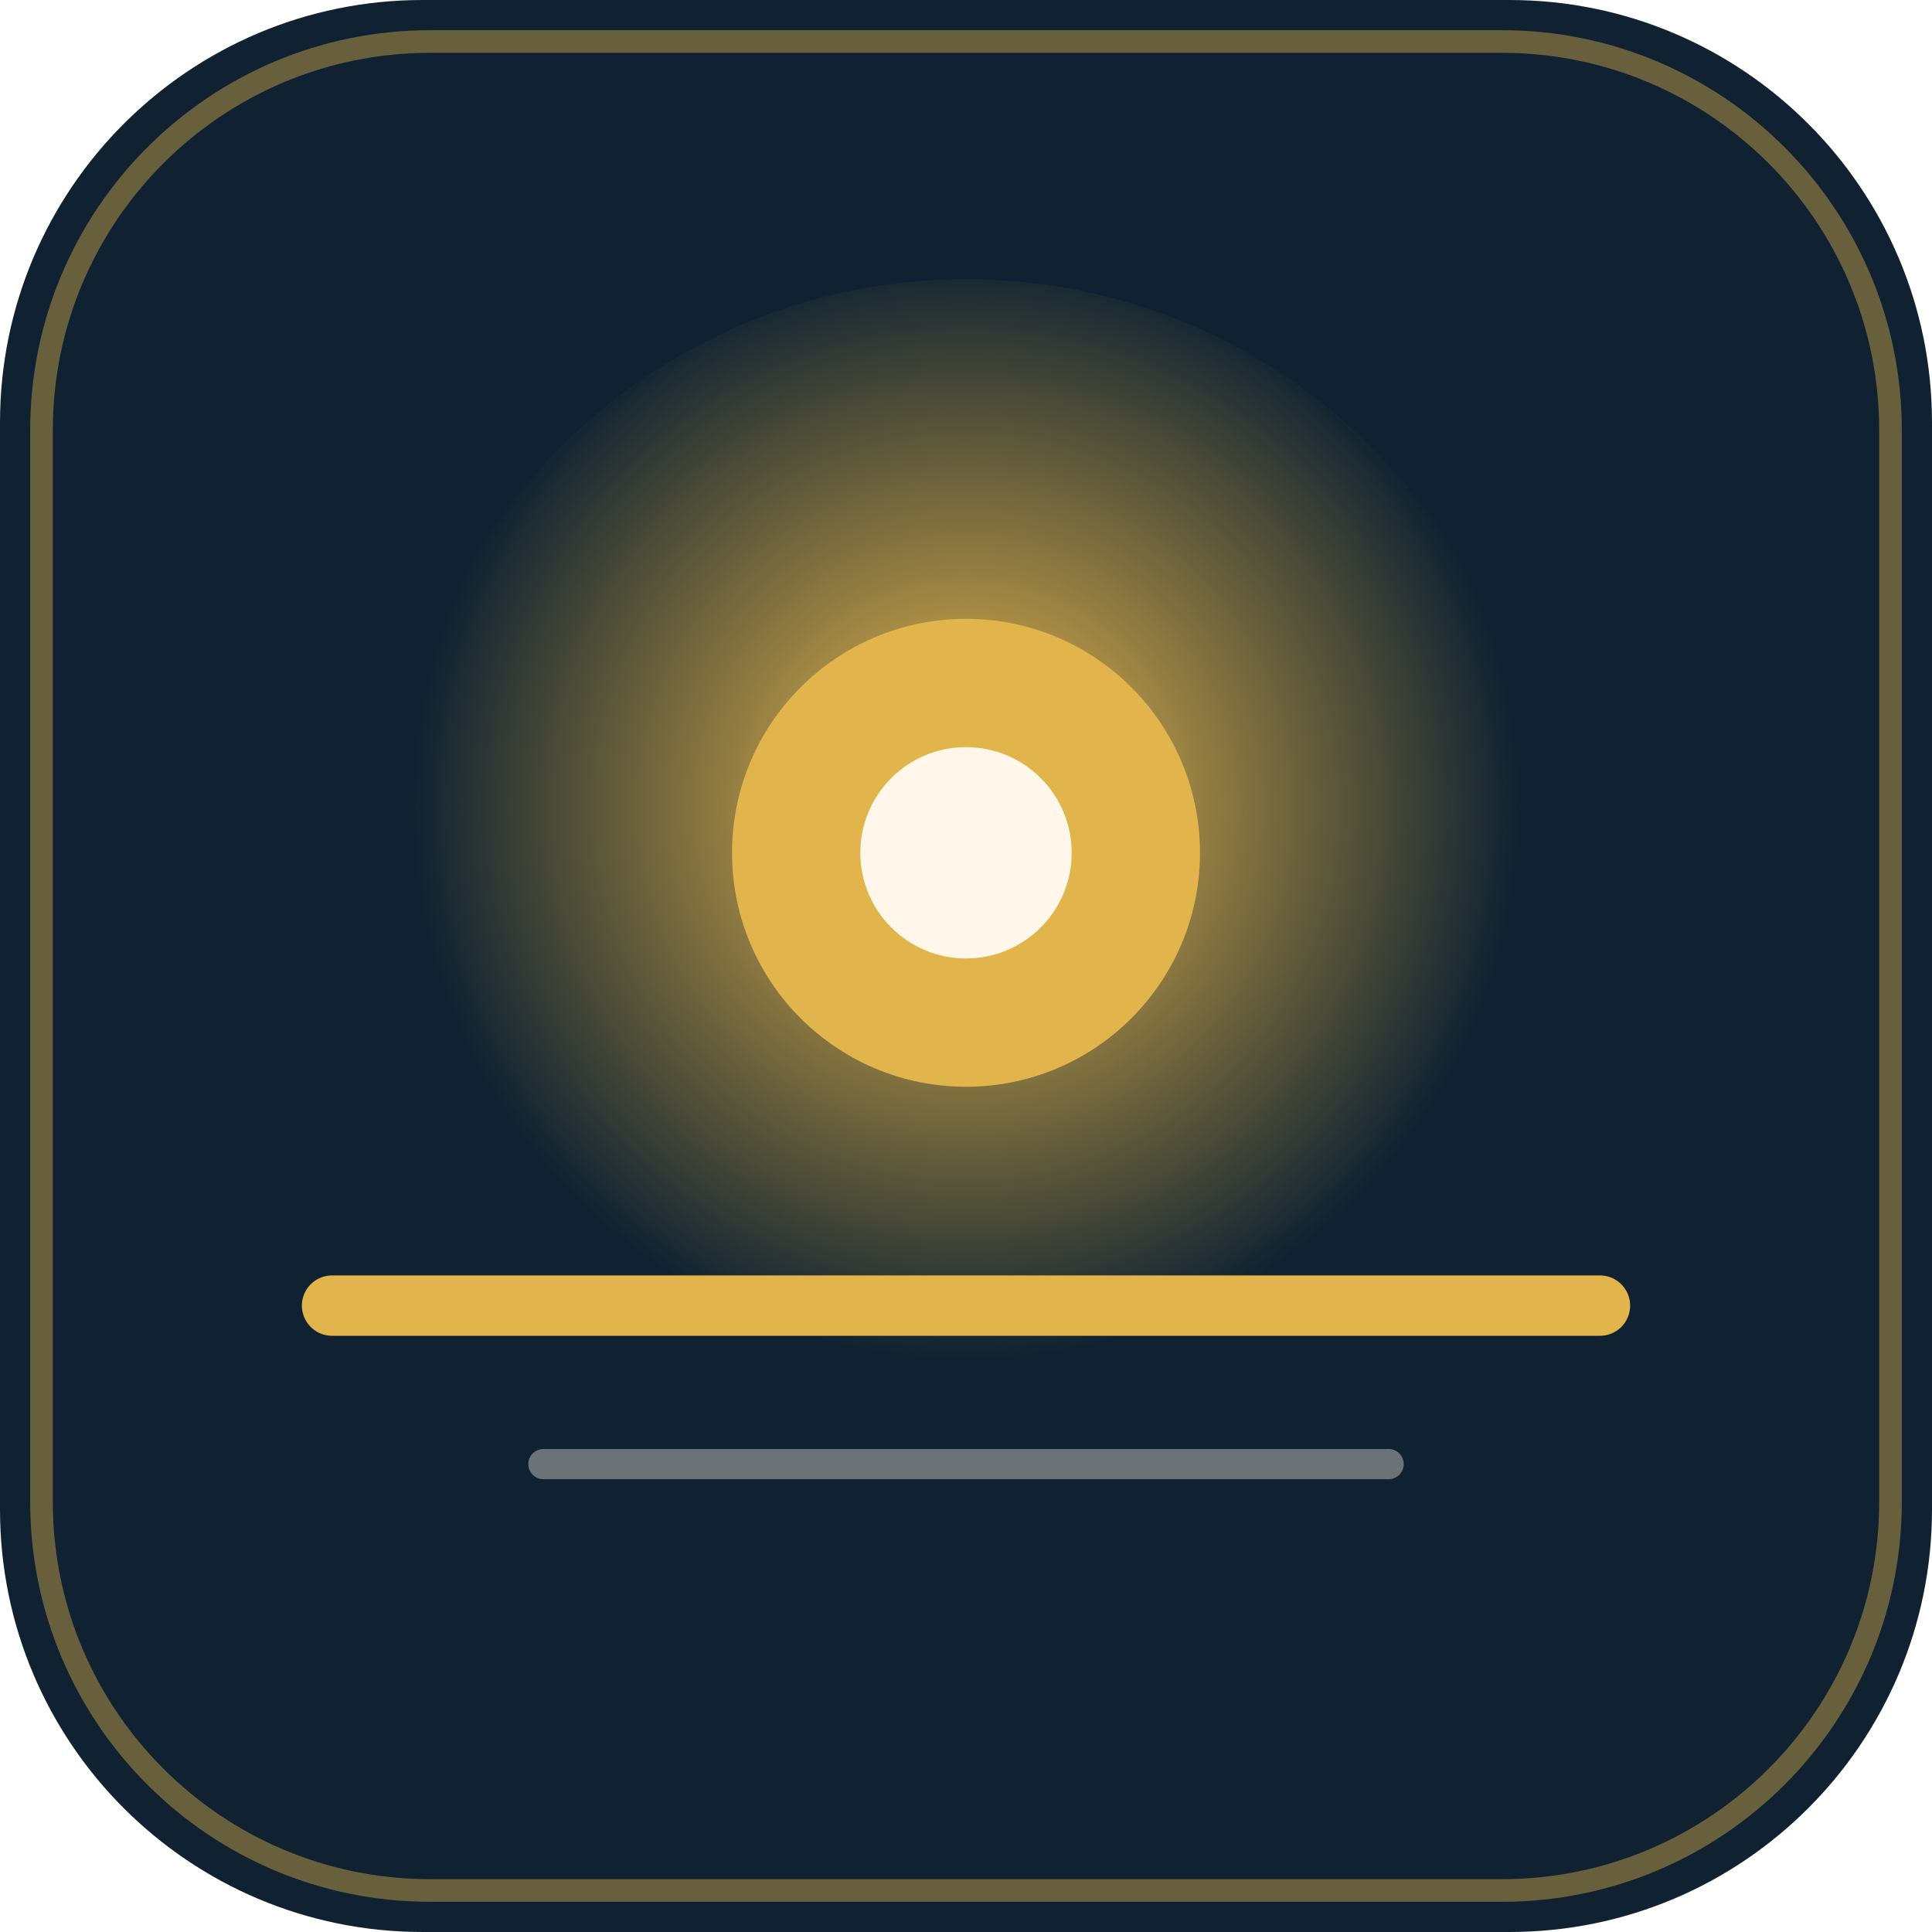
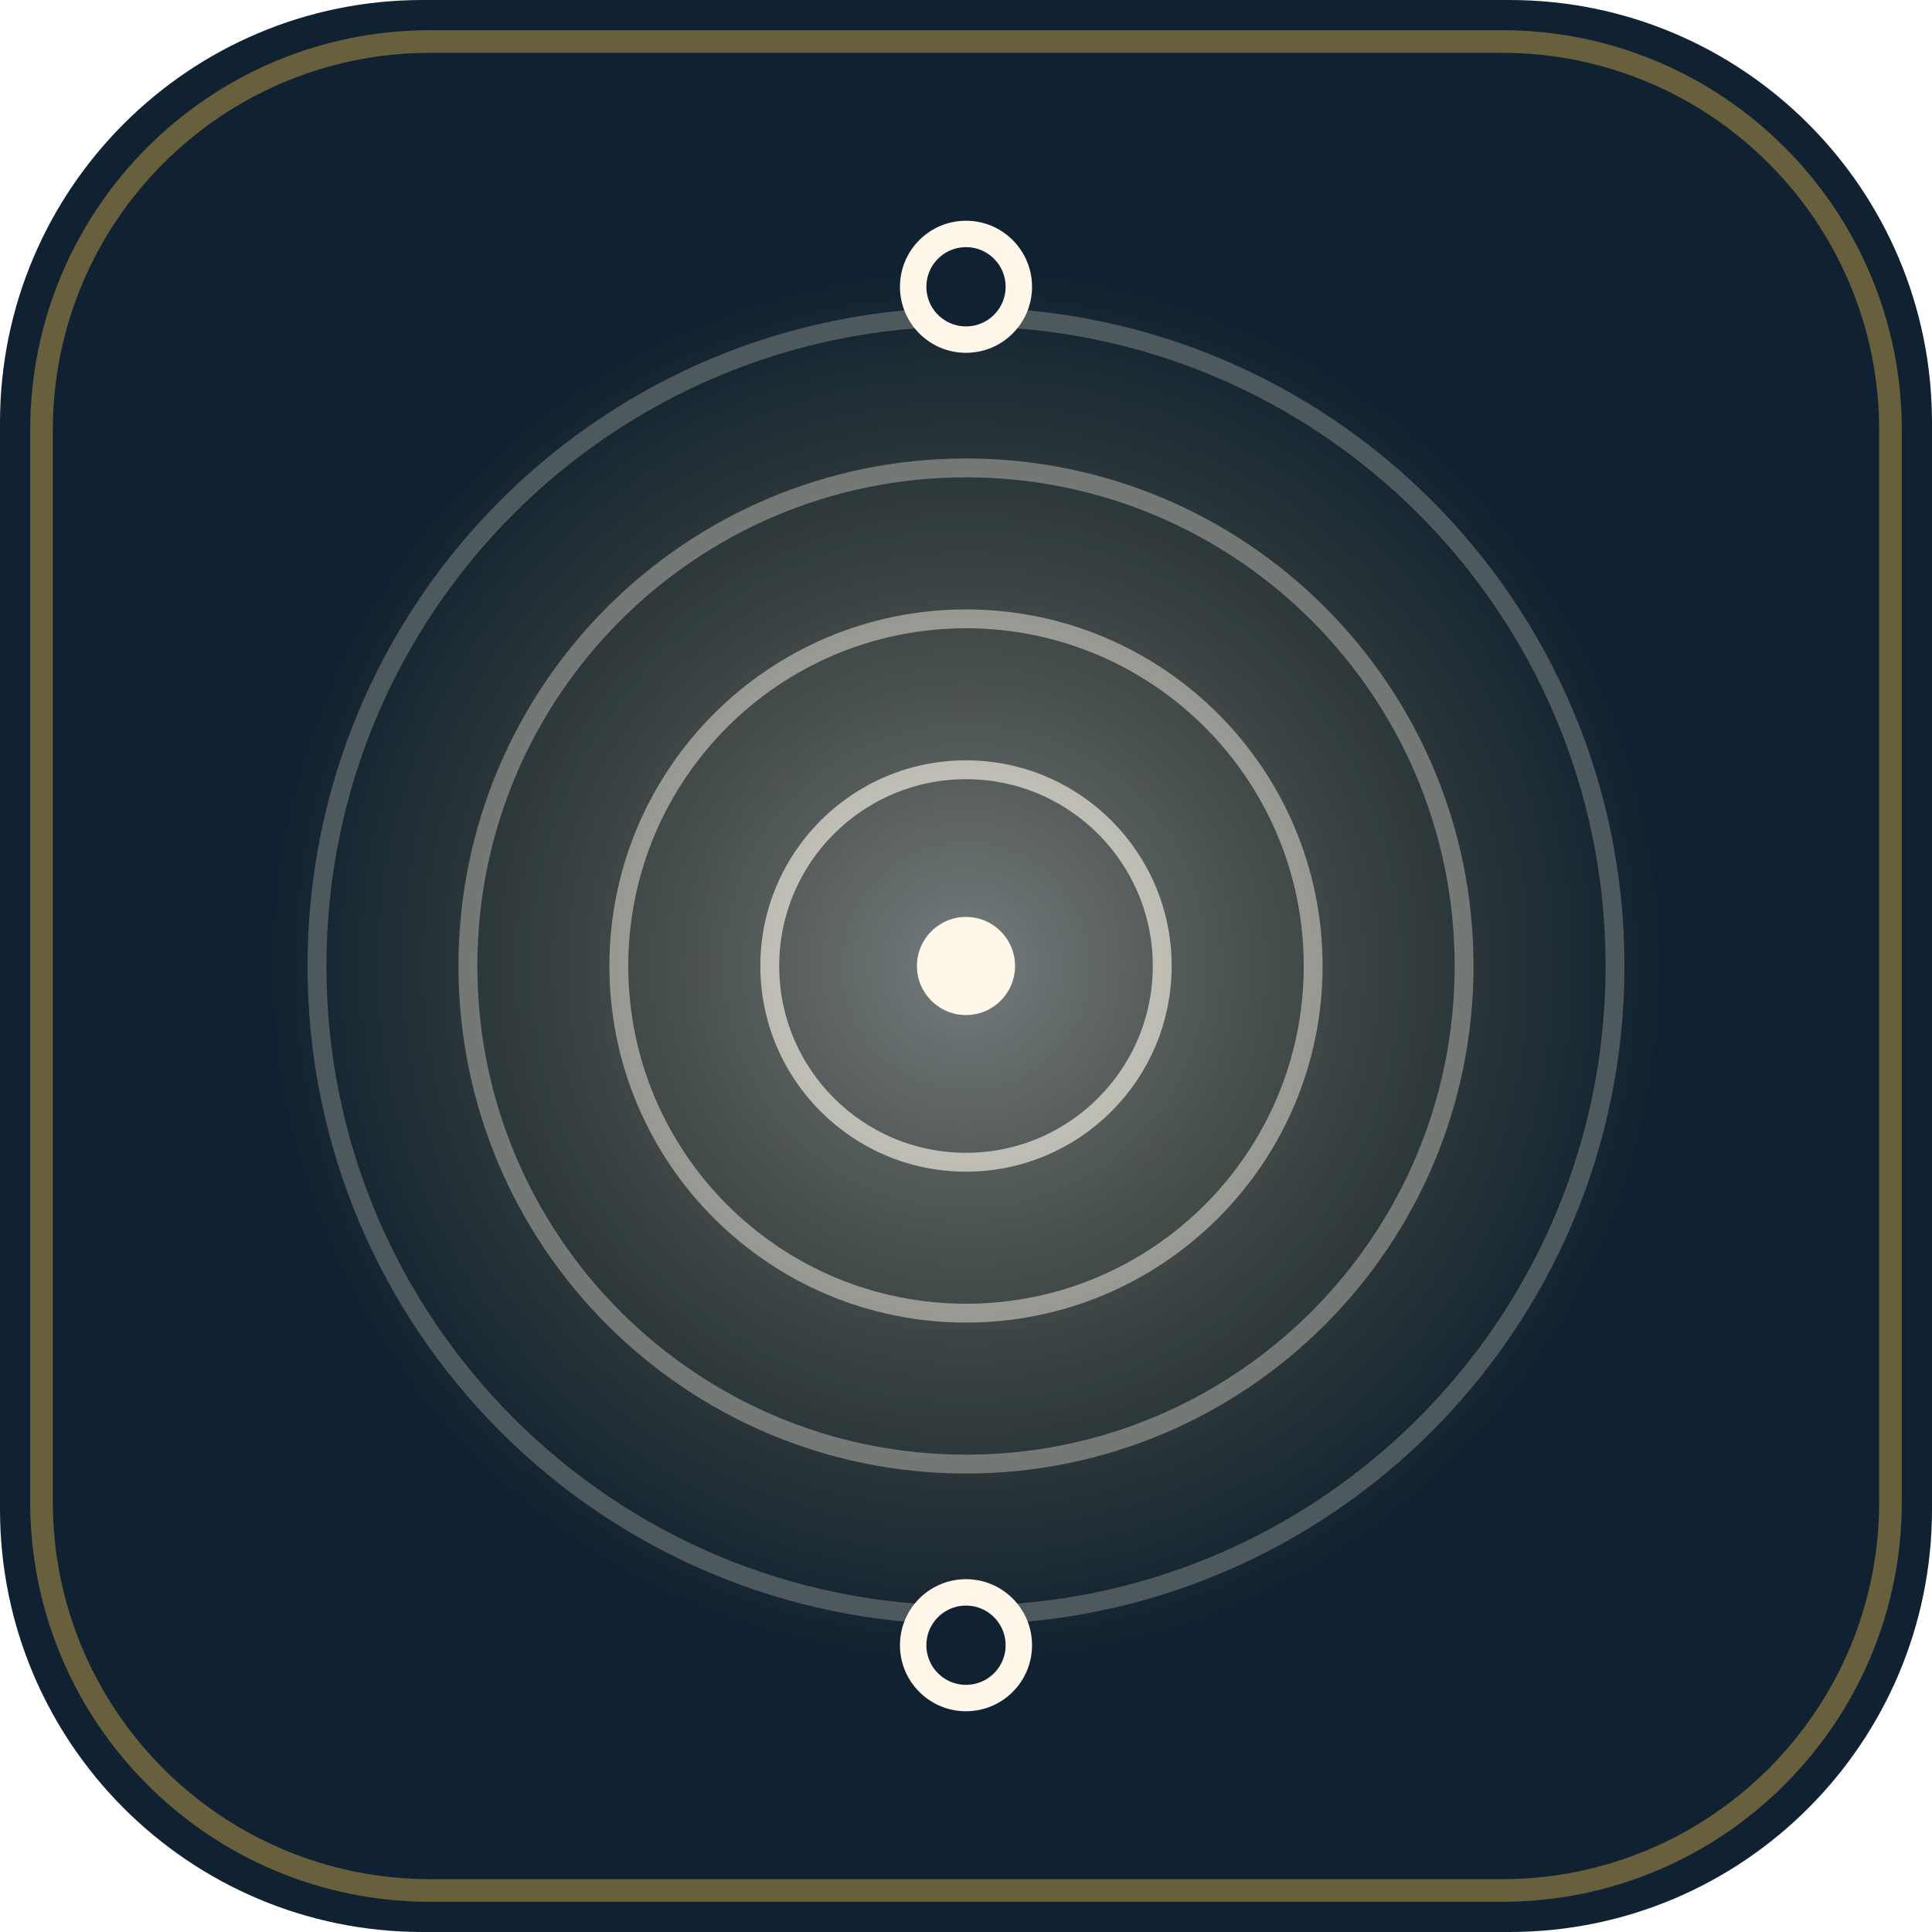
<svg xmlns="http://www.w3.org/2000/svg" viewBox="0 0 512 512" role="img" aria-labelledby="title description">
  <defs>
-     <radialGradient id="glow" cx="50%" cy="46%" r="48%">
-       <stop offset="0" stop-color="#fff8ea" stop-opacity=".96" />
-       <stop offset=".34" stop-color="#e2b54c" stop-opacity=".72" />
+     <linearGradient id="axis" x1="0" y1="0" x2="0" y2="1">
+       <stop offset="0" stop-color="#fff8ea" />
+       <stop offset=".5" stop-color="#e2b54c" />
+       <stop offset="1" stop-color="#fff8ea" />
+     </linearGradient>
+     <filter id="glow" x="-100%" y="-30%" width="300%" height="160%">
+       <feGaussianBlur stdDeviation="12" result="blur" />
+       <feMerge>
+         <feMergeNode in="blur" />
+         <feMergeNode in="SourceGraphic" />
+       </feMerge>
+     </filter>
+     <radialGradient id="centerGlow" cx="50%" cy="50%" r="50%">
+       <stop offset="0" stop-color="#fff8ea" stop-opacity=".42" />
      <stop offset="1" stop-color="#e2b54c" stop-opacity="0" />
    </radialGradient>
  </defs>
  <rect width="512" height="512" rx="112" fill="#102231" />
  <rect x="11" y="11" width="490" height="490" rx="103" fill="none" stroke="#e2b54c" stroke-opacity=".42" stroke-width="6" />
-   <circle cx="256" cy="226" r="152" fill="url(#glow)" />
-   <circle cx="256" cy="226" r="62" fill="#e2b54c" />
-   <circle cx="256" cy="226" r="28" fill="#fff8ea" />
-   <path d="M88 346H424" fill="none" stroke="#e2b54c" stroke-width="16" stroke-linecap="round" />
-   <path d="M144 388H368" fill="none" stroke="#fff8ea" stroke-opacity=".38" stroke-width="8" stroke-linecap="round" />
+   <circle cx="256" cy="256" r="184" fill="url(#centerGlow)" />
+   <g fill="none" stroke="#fff8ea">
+     <circle cx="256" cy="256" r="172" stroke-opacity=".24" stroke-width="5" />
+     <circle cx="256" cy="256" r="132" stroke-opacity=".34" stroke-width="5" />
+     <circle cx="256" cy="256" r="92" stroke-opacity=".46" stroke-width="5" />
+     <circle cx="256" cy="256" r="52" stroke-opacity=".62" stroke-width="5" />
+   </g>
+   <path d="M256 76V436" fill="none" stroke="#e2b54c" stroke-opacity=".42" stroke-width="22" stroke-linecap="round" filter="url(#glow)" />
+   <path d="M256 76V436" fill="none" stroke="url(#axis)" stroke-width="8" stroke-linecap="round" />
+   <circle cx="256" cy="76" r="14" fill="#102231" stroke="#fff8ea" stroke-width="7" />
+   <circle cx="256" cy="436" r="14" fill="#102231" stroke="#fff8ea" stroke-width="7" />
+   <circle cx="256" cy="256" r="13" fill="#fff8ea" />
</svg>
